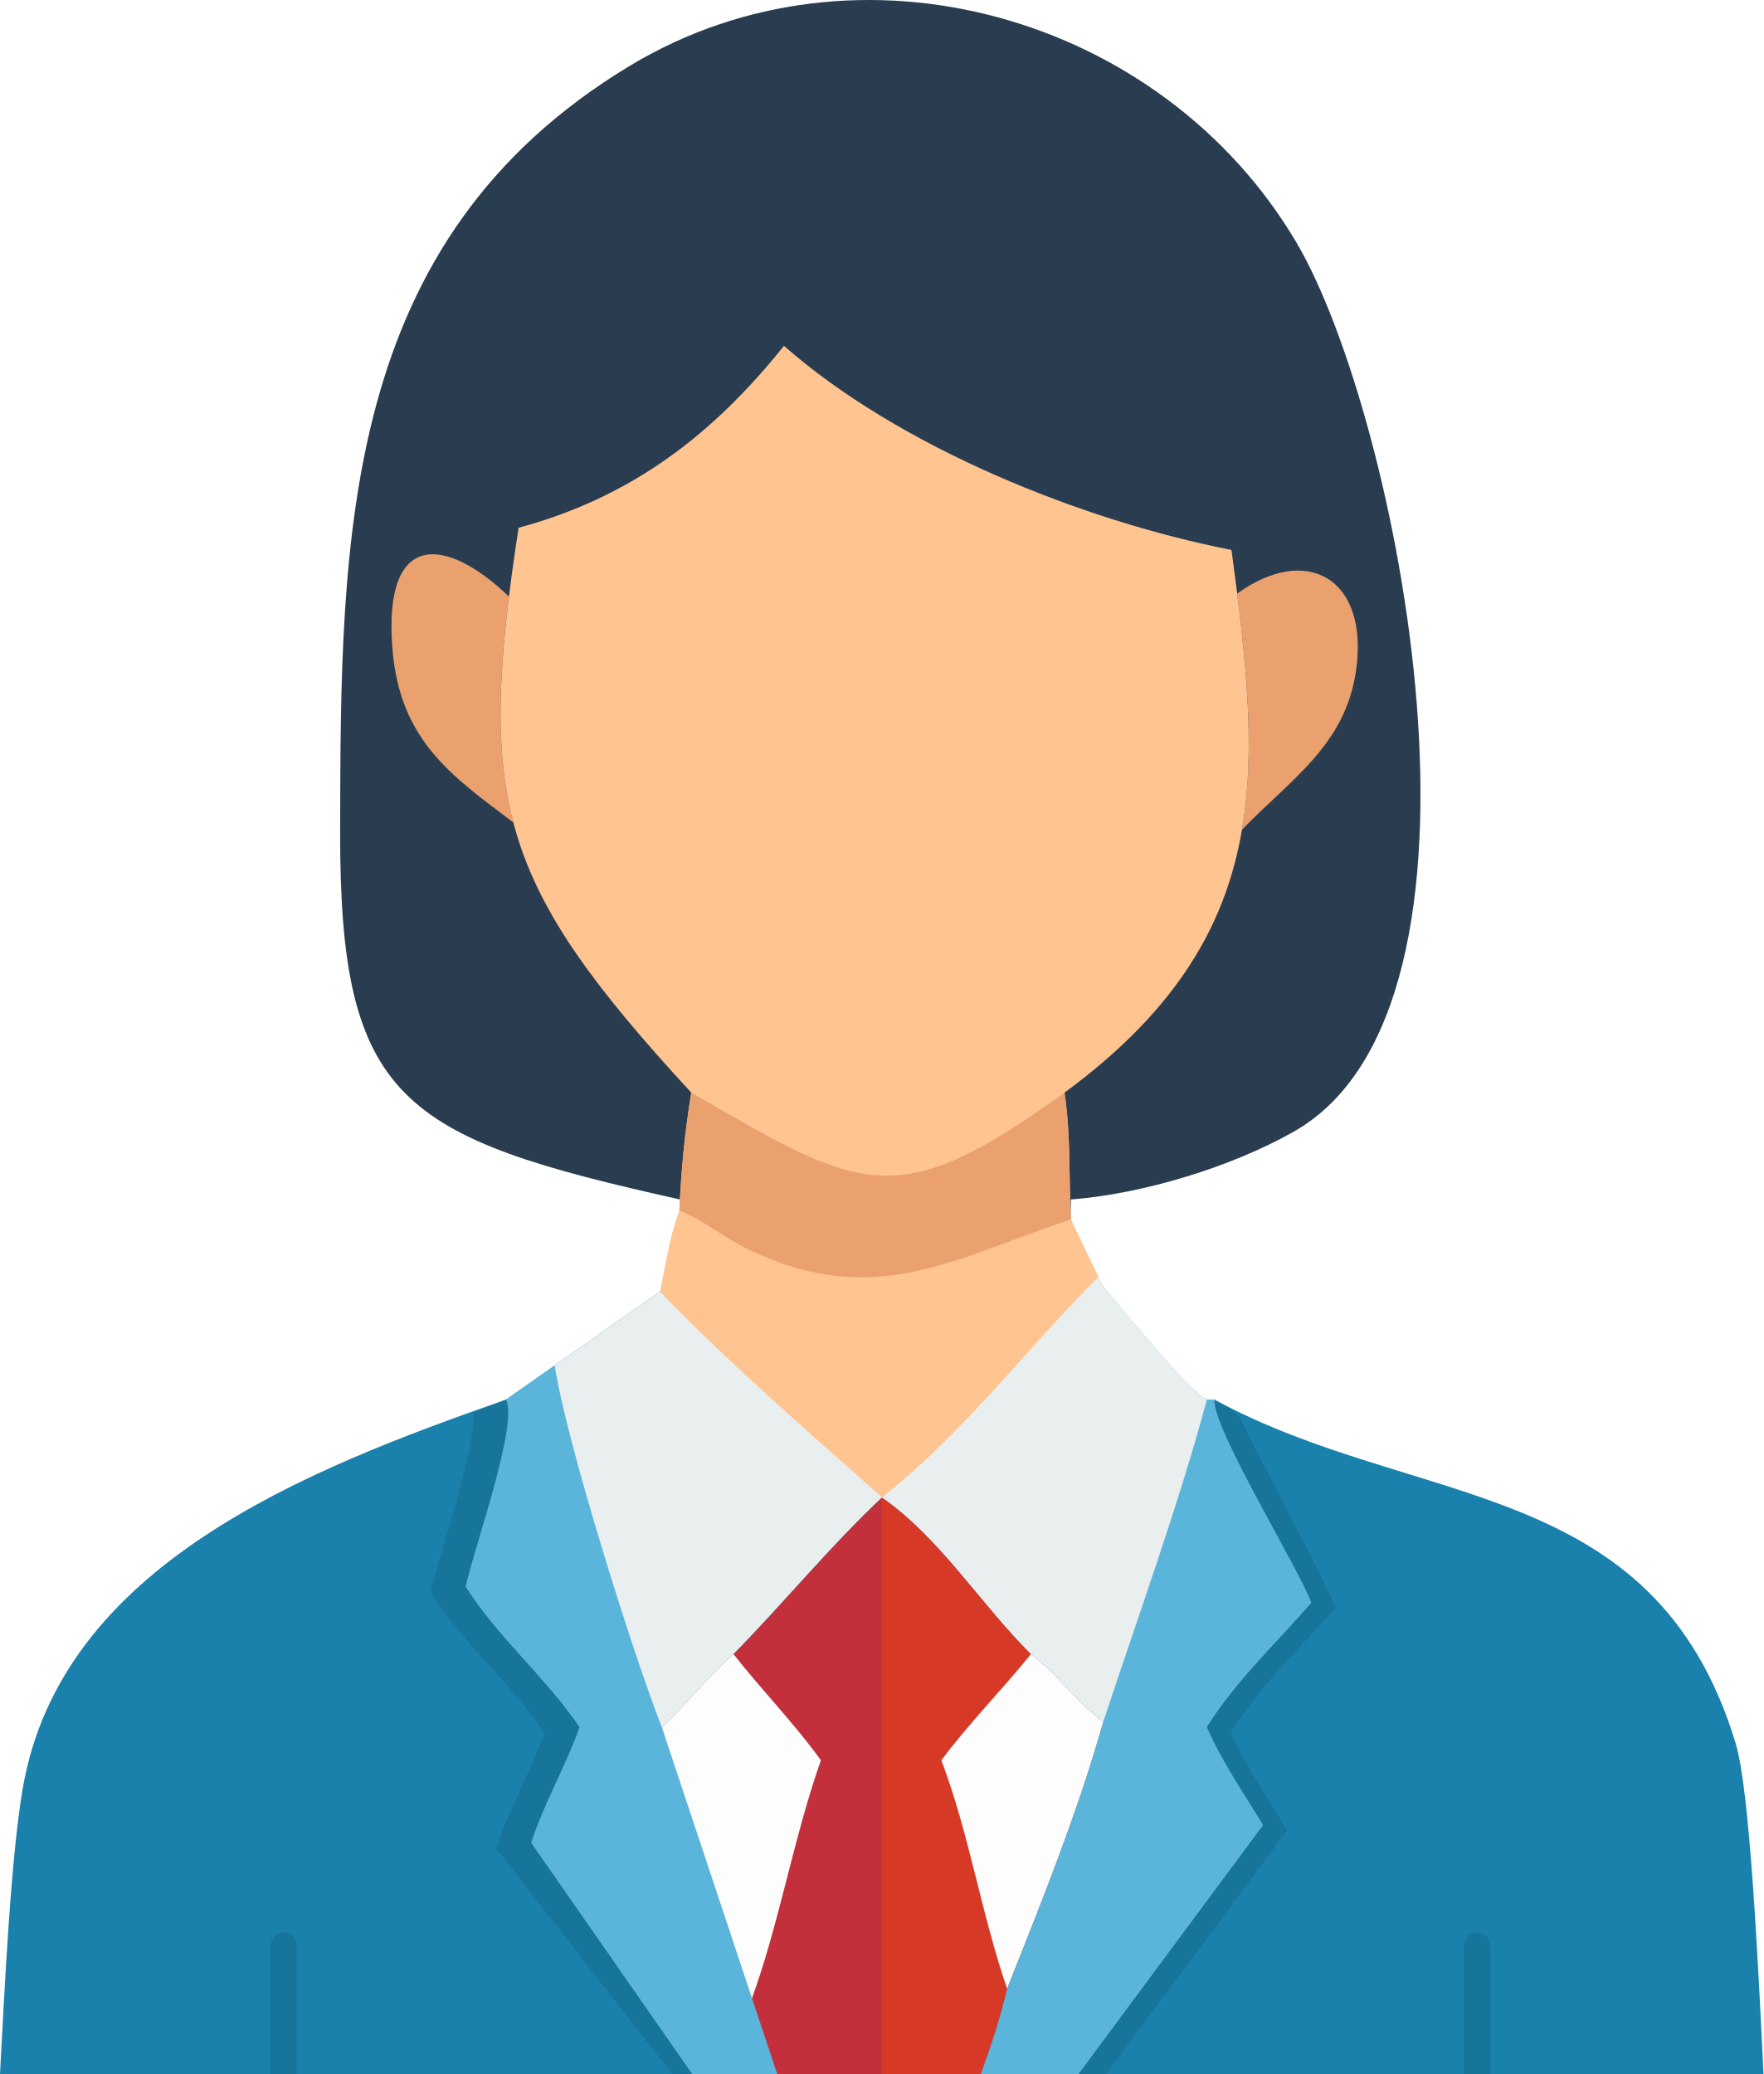
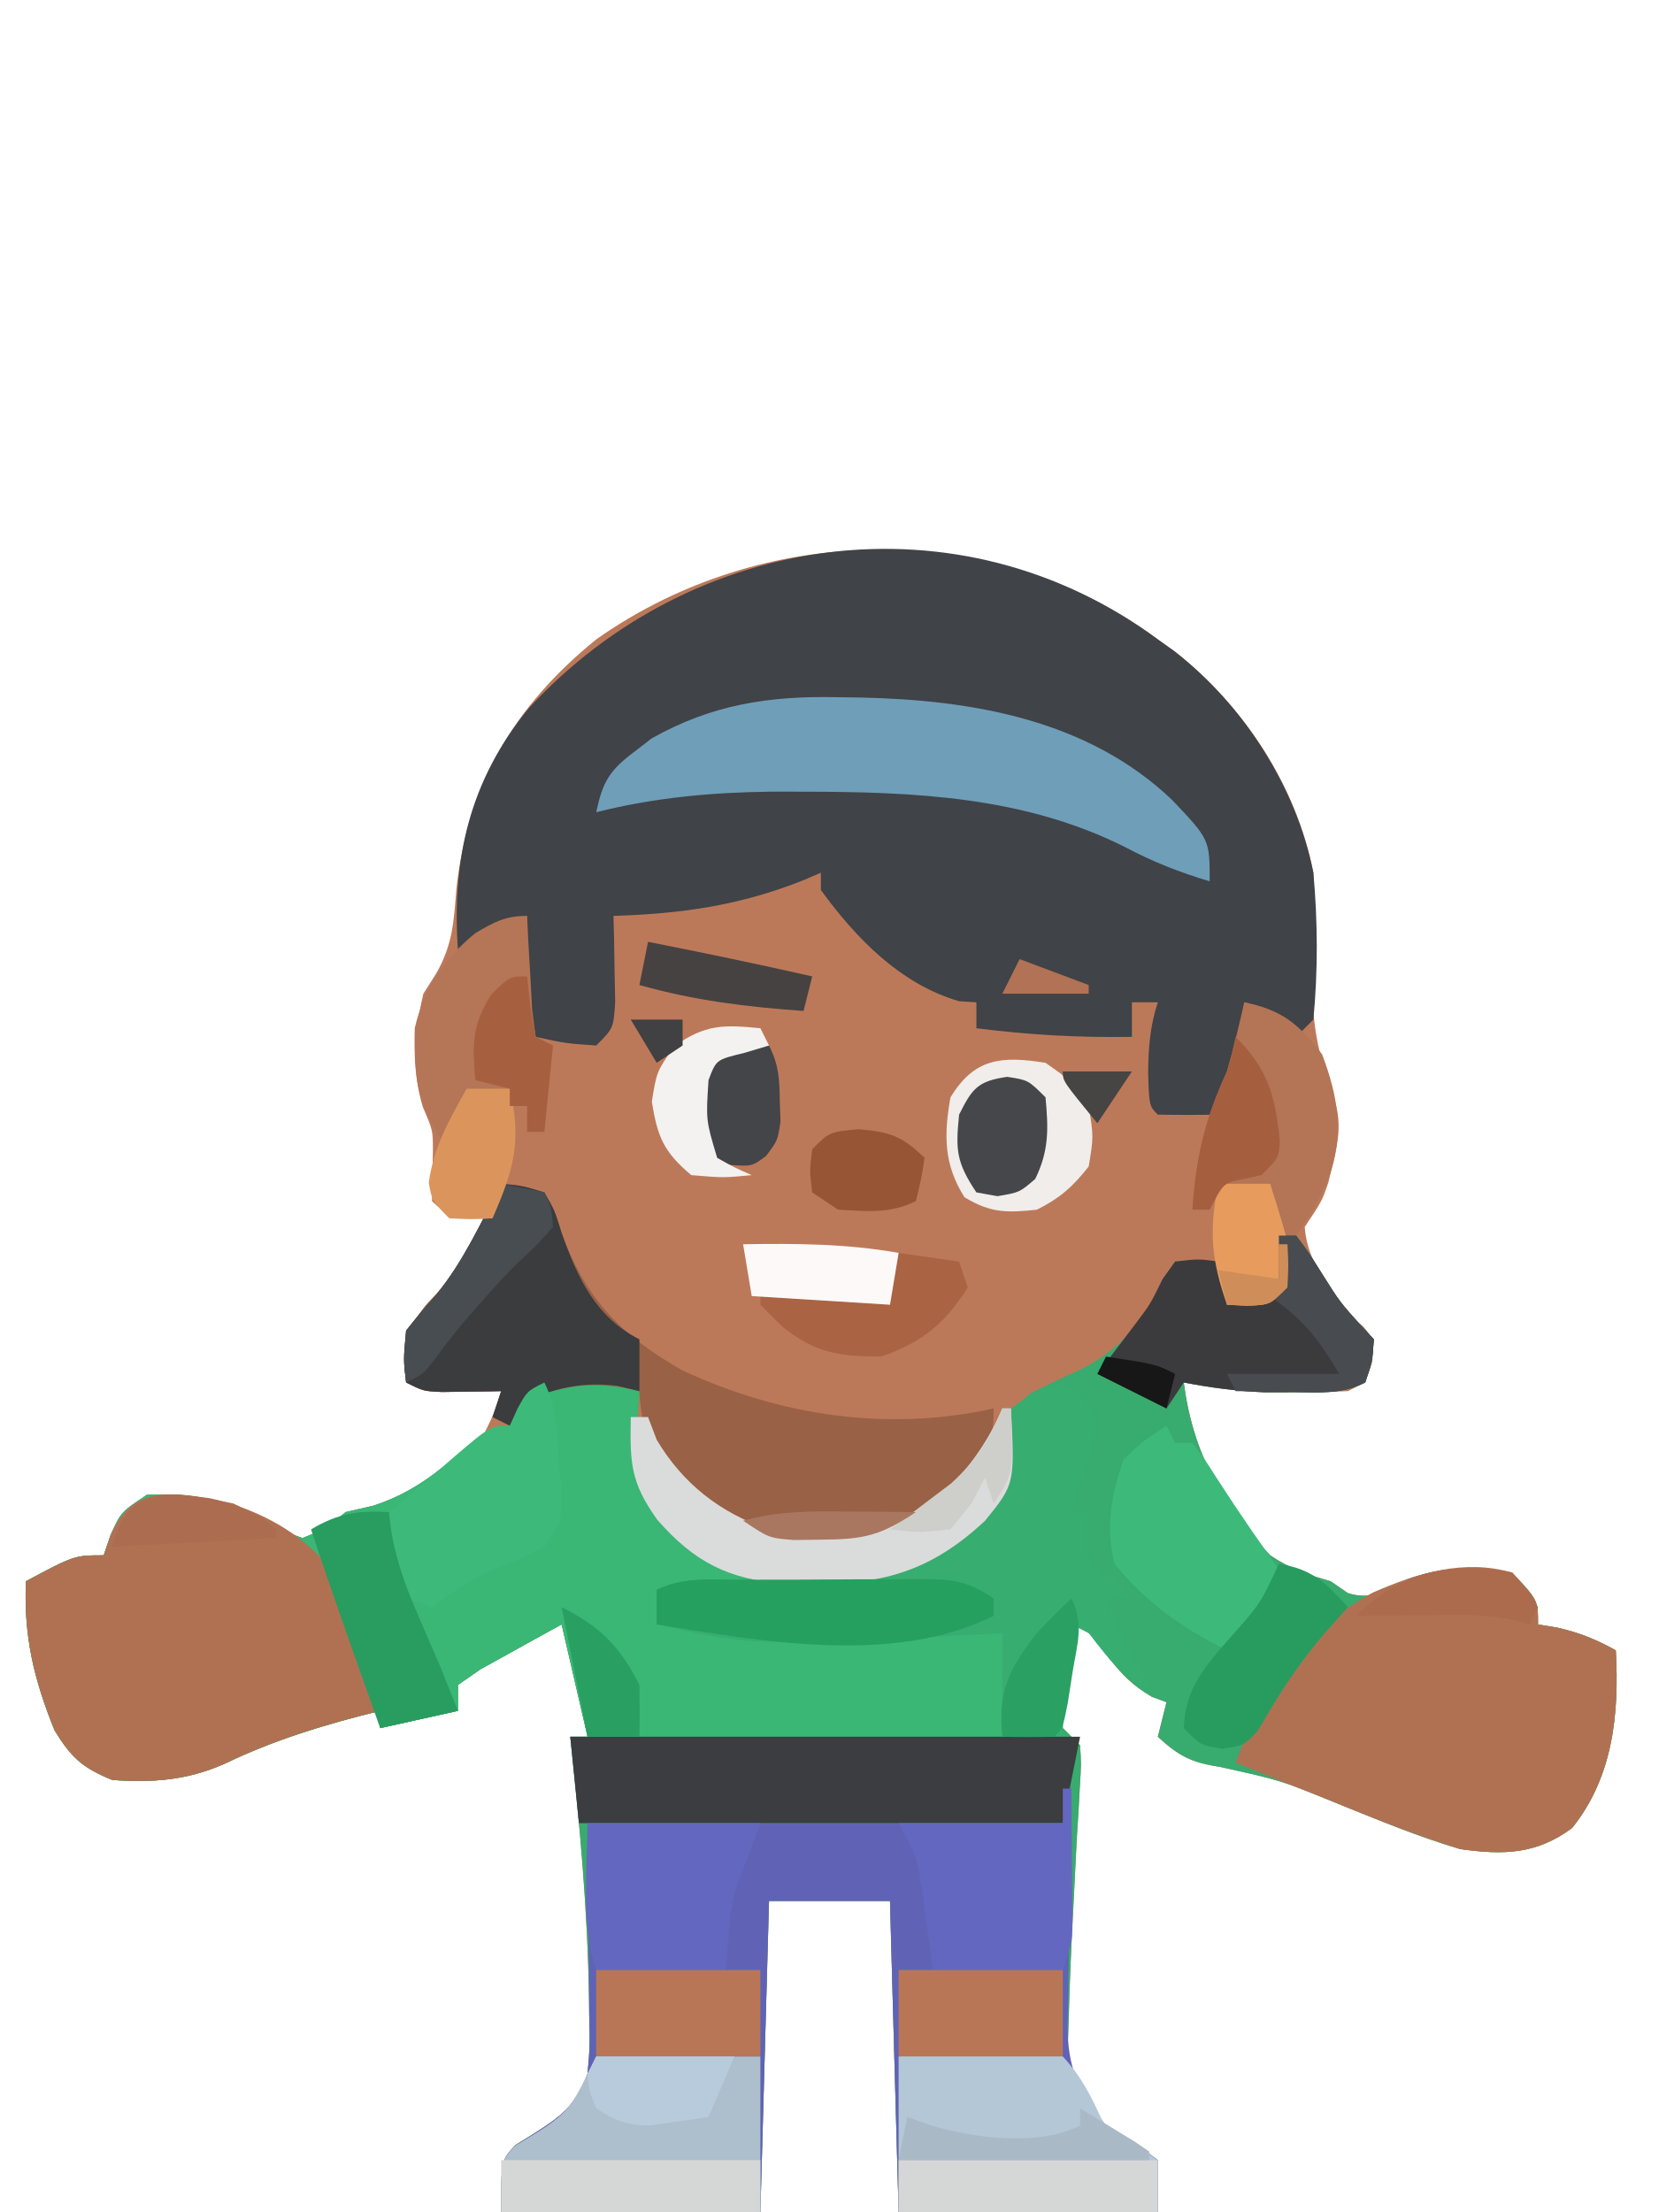
- <svg xmlns="http://www.w3.org/2000/svg" shape-rendering="geometricPrecision" text-rendering="geometricPrecision" image-rendering="optimizeQuality" fill-rule="evenodd" clip-rule="evenodd" viewBox="0 0 435 511.667">
-   <g fill-rule="nonzero">
-     <path fill="#2A3D50" d="M167.742 295.919c-68.858-15.316-83.98-24.232-83.842-90.918.151-72.58.042-145.662 71.402-188.733C211.663-17.753 286.762 3.88 319.789 59.83c25.038 42.422 54.368 188.224-.69 219.375-15.383 8.709-37.173 15.345-54.925 16.714-.109 3.67-.204 7.301 0 10.969 2.816 7.431 5.974 15.008 10.374 21.647-19.724 19.688-36.151 41.476-58.21 58.907-19.558-17.392-37.503-35.636-55.695-54.438 3.05-9.313 3.486-19.044 6.925-28.349.147-2.899.201-5.833.174-8.736z" />
-     <path fill="#1981AC" d="M270.477 315.48c3.958 4.901 22.994 28.454 27.235 29.802h1.848c49.891 27.16 108.513 18.6 128.58 84.833 3.395 11.211 5.443 51.996 6.86 81.552H0c1.123-21.081 2.696-53.687 5.633-70.596 9.549-54.996 69.793-78.48 119.202-95.789l37.975-26.638c17.064 17.636 36.392 34.435 54.736 50.748 20.691-16.349 34.429-35.444 52.931-53.912z" />
-     <path fill="#17749B" d="M367.571 511.667h-6.477v-31.641c0-.892.365-1.702.951-2.288a3.226 3.226 0 014.575 0 3.23 3.23 0 01.951 2.288v31.641zm-294.344 0h-6.478v-31.641c0-.888.365-1.698.952-2.286a3.217 3.217 0 012.287-.953 3.23 3.23 0 012.288.951c.586.587.951 1.397.951 2.288v31.641z" />
-     <path fill="#C3303B" d="M217.546 369.392c14.424 10.075 24.369 26.358 36.769 38.668 6.482 4.93 11.34 11.819 17.832 16.719-6.24 22.174-15.203 44.442-23.723 65.839-1.504 6.576-3.824 13.707-6.463 21.049H191.21c-2.435-6.449-4.573-12.533-6.032-17.829-6.132-22.81-15.797-44.765-21.927-67.727 6.117-5.803 11.339-12.431 17.652-18.051 12.467-12.681 23.653-26.435 36.643-38.668z" />
-     <path fill="#D73927" d="M217.546 369.392c14.424 10.075 24.369 26.358 36.769 38.668 6.482 4.93 11.34 11.818 17.832 16.719-6.24 22.174-15.203 44.442-23.723 65.839-1.504 6.576-3.824 13.706-6.463 21.049h-24.472v-142.22l.057-.055z" />
-     <path fill="#FDFDFD" d="M180.903 408.06c6.986 8.872 14.99 17.084 21.589 26.203-6.87 19.484-10.193 40.195-17.313 59.575-6.134-22.811-15.797-44.765-21.928-67.727 6.118-5.802 11.339-12.431 17.652-18.051zM254.315 408.06c6.483 4.93 11.339 11.819 17.832 16.719-6.24 22.174-15.203 44.442-23.723 65.839-6.368-18.434-9.323-38.168-16.219-56.355 6.782-9.093 14.961-17.339 22.11-26.203z" />
-     <path fill="#17749B" d="M124.905 345.264c2.747 7.571-8.462 38.466-10.028 46.193 7.982 12.578 19.701 22.298 28.098 34.654-3.496 9.726-8.749 18.702-11.949 28.522l39.706 57.034h-4.891l-43.443-55.672c3.199-9.819 8.453-18.796 11.949-28.522-8.398-12.355-20.118-22.076-28.098-34.652 1.64-8.104 11.371-35.342 10.435-44.316l8.221-3.241z" />
-     <path fill="#5BB5DB" d="M162.809 318.638c17.063 17.635 36.393 34.441 54.737 50.754 20.691-16.349 34.431-35.446 52.933-53.914 3.958 4.369 22.991 28.417 27.233 29.804h1.848c-.376 7.144 20.061 40.272 23.959 50.103-8.642 9.999-18.827 19.47-25.807 30.726l13.874 24.165-45.52 61.391h-24.105c2.639-7.343 4.959-14.473 6.463-21.049 8.52-21.397 17.483-43.665 23.723-65.838-6.492-4.901-11.35-11.79-17.832-16.72-12.4-12.31-22.345-28.593-36.769-38.668-12.99 12.233-24.176 25.987-36.643 38.668-6.312 5.62-11.535 12.248-17.652 18.051l28.464 85.556h-20.968l-39.721-57.034c3.2-9.82 8.453-18.795 11.949-28.522-8.398-12.356-20.117-22.076-28.098-34.653 1.78-8.788 13.075-40.083 9.959-46.176l37.973-26.644z" />
-     <path fill="#17749B" d="M306.347 350.749c5.206 10.964 19.687 37.396 23.057 45.896-8.641 10.001-18.826 19.471-25.806 30.728 3.655 8.452 9.117 16.289 13.874 24.166l-44.585 60.128h-6.798l45.497-61.391c-4.758-7.875-10.219-15.713-13.874-24.165 6.98-11.256 17.165-20.726 25.807-30.726-3.629-9.152-21.583-38.482-23.748-48.259l-.222-1.454c-.173.011 5.005 1.302 6.798 5.077z" />
-     <path fill="#EAA16E" d="M126.629 202.907c-15.113-11.45-28.111-20.133-29.856-43.177-2.185-28.942 13.217-27.463 28.769-12.561-2.85 23.101-3.003 40.158 1.087 55.738zM305.176 146.447c17.078-12.386 32.547-3.841 29.32 18.971-2.618 18.523-16.435 27.071-28.146 39.291 3.043-17.769 1.501-36.922-1.174-58.262z" />
-     <path fill="#FFC490" d="M127.919 130.202c27.638-7.455 47.699-22.703 65.459-44.877 28.432 24.997 73.434 43.091 110.394 50.354 7.338 54.821 11.206 95.345-41.182 133.872 1.617 11.261.982 20.448 1.584 31.299l10.374 21.646-56.933 47.121-56.972-42.651c3.05-9.313 3.486-19.044 6.925-28.349.542-10.661 1.215-18.289 2.941-29.066-47.682-51.713-52.963-71.78-42.59-139.349z" />
-     <path fill="#EAA16E" d="M170.509 269.551c42.425 24.557 50.515 29.966 92.081 0 1.617 11.259.984 20.448 1.584 31.299-28.416 9.322-48.382 22.566-79.682 7.325-5.852-2.853-10.86-7.064-16.924-9.558.542-10.661 1.216-18.29 2.941-29.066z" />
-     <path fill="#E9EFEF" d="M217.546 369.392c-12.99 12.233-24.176 25.987-36.642 38.669-6.314 5.619-11.536 12.247-17.653 18.05-6.809-17.191-23.602-70.457-26.422-89.245l1.054-.74a229.884 229.884 0 003.401-2.387l20.856-14.632.668-.423c17.291 17.873 36.15 34.196 54.738 50.708zm0 0c20.69-16.349 34.908-35.911 53.41-54.38.361.4.373 1.428.963 2.123.578.695 1.252 1.499 2.003 2.385 6.825 8.175 19.998 24.24 23.661 25.711l.111.083c-7.236 26.816-16.876 53.082-25.547 79.466-6.492-4.901-11.35-11.79-17.832-16.719-12.4-12.311-22.345-28.594-36.769-38.669z" />
-   </g>
+ <svg xmlns="http://www.w3.org/2000/svg" version="1.1" width="192" height="256">
+   <path d="M0 0 C0.632 0.451 1.263 0.902 1.914 1.367 C9.904 7.597 16.101 17.026 18 27 C18.201 31.007 18.145 35.006 17.941 39.011 C17.732 44.246 18.549 48.087 20.37 52.987 C21.215 55.687 21.004 57.653 20.312 60.375 C20.123 61.187 19.934 61.999 19.738 62.836 C19 65 19 65 17 68 C17.273 71.963 19.734 74.868 22 78 C22.598 78.516 23.196 79.031 23.812 79.562 C25 81 25 81 24.812 83.625 C24 86 24 86 22 87 C19.919 87.098 17.834 87.13 15.75 87.125 C14.631 87.128 13.512 87.13 12.359 87.133 C9.154 87.006 6.148 86.601 3 86 C4.077 94.211 7.357 99.929 13 106 C15.395 107.595 17.185 108.188 20 109 C20.99 109.681 20.99 109.681 22 110.375 C24.843 111.263 26.364 109.992 28.93 108.754 C32.761 107.359 37.025 107.117 41 108 C44 111.176 44 111.176 44 114 C45.114 114.186 45.114 114.186 46.25 114.375 C48.801 114.955 50.727 115.737 53 117 C53.408 124.339 52.684 131.666 47.938 137.562 C43.814 140.622 39.971 140.707 35 140 C30.218 138.598 25.613 136.681 21 134.808 C14.3 132.061 14.3 132.061 7.25 130.5 C3.896 129.984 2.46 129.263 0 127 C0.33 125.68 0.66 124.36 1 123 C0.443 122.794 -0.114 122.588 -0.688 122.375 C-2.947 121.032 -4 119.948 -5.625 117.938 C-7.671 114.992 -7.671 114.992 -10 114 C-10.221 115.957 -10.427 117.916 -10.625 119.875 C-10.799 121.511 -10.799 121.511 -10.977 123.18 C-10.984 124.11 -10.992 125.041 -11 126 C-10.34 126.66 -9.68 127.32 -9 128 C-8.865 130.1 -8.865 130.1 -9.023 132.699 C-9.075 133.654 -9.127 134.61 -9.181 135.594 C-9.245 136.615 -9.309 137.636 -9.375 138.688 C-9.482 140.784 -9.588 142.88 -9.691 144.977 C-9.771 146.518 -9.771 146.518 -9.852 148.091 C-10.047 151.916 -10.217 155.733 -10.312 159.562 C-10.369 161.235 -10.369 161.235 -10.426 162.941 C-9.883 166.842 -8.446 168.95 -6 172 C-4.928 172.66 -3.855 173.32 -2.75 174 C-1.843 174.66 -0.935 175.32 0 176 C0 177.98 0 179.96 0 182 C-9.9 182 -19.8 182 -30 182 C-30.33 170.12 -30.66 158.24 -31 146 C-35.62 146 -40.24 146 -45 146 C-45.33 157.88 -45.66 169.76 -46 182 C-55.9 182 -65.8 182 -76 182 C-76 176 -76 176 -74.32 174.242 C-73.596 173.791 -72.871 173.34 -72.125 172.875 C-68.986 170.884 -67.201 169.583 -66 166 C-65.719 162.737 -65.719 162.737 -65.812 159.125 C-65.823 158.139 -65.823 158.139 -65.834 157.132 C-65.997 147.054 -66.915 137.016 -68 127 C-67.34 127 -66.68 127 -66 127 C-67.485 120.565 -67.485 120.565 -69 114 C-71.008 115.09 -73.006 116.198 -75 117.312 C-76.114 117.927 -77.228 118.542 -78.375 119.176 C-79.241 119.778 -80.108 120.38 -81 121 C-81 121.99 -81 122.98 -81 124 C-85.455 124.99 -85.455 124.99 -90 126 C-90 125.34 -90 124.68 -90 124 C-96.288 125.551 -102.184 127.315 -108.027 130.133 C-112.353 132.035 -116.281 132.331 -121 132 C-124.463 130.583 -125.725 129.448 -127.688 126.25 C-130.076 120.335 -131.262 115.409 -131 109 C-125.375 106 -125.375 106 -122 106 C-121.598 104.824 -121.598 104.824 -121.188 103.625 C-120 101 -120 101 -117 99 C-111.759 98.721 -107.229 99.642 -102.688 102.25 C-100.812 103.353 -100.812 103.353 -99 104 C-96.338 102.953 -96.338 102.953 -94 101 C-92.927 100.752 -91.855 100.505 -90.75 100.25 C-85.698 98.566 -81.735 95.796 -78 92 C-76.727 89.385 -76.727 89.385 -76 87 C-76.626 87.012 -77.253 87.023 -77.898 87.035 C-78.716 87.044 -79.533 87.053 -80.375 87.062 C-81.187 87.074 -81.999 87.086 -82.836 87.098 C-85 87 -85 87 -87 86 C-87.488 81.899 -87.309 80.404 -84.75 77.062 C-84.298 76.577 -83.845 76.091 -83.379 75.59 C-81.118 72.983 -79.636 70.029 -78 67 C-78.804 66.856 -79.609 66.711 -80.438 66.562 C-83 66 -83 66 -84 65 C-83.967 63.035 -83.933 61.07 -83.898 59.105 C-83.903 56.819 -83.903 56.819 -85.062 54.125 C-86.399 49.671 -86.065 45.509 -85 41 C-84.505 40.219 -84.01 39.438 -83.5 38.633 C-81.618 35.329 -81.485 32.716 -81.188 28.938 C-79.863 16.746 -74.482 7.695 -65 0 C-45.847 -13.541 -19.123 -14.147 0 0 Z " fill="#BC7959" transform="translate(134,74)" />
+   <path d="M0 0 C0.66 0 1.32 0 2 0 C3.402 1.863 3.402 1.863 4.938 4.312 C7.056 7.684 7.056 7.684 9.703 10.629 C10.131 11.081 10.559 11.534 11 12 C10.812 14.625 10.812 14.625 10 17 C7.205 18.397 4.867 18.132 1.75 18.125 C0.631 18.128 -0.488 18.13 -1.641 18.133 C-4.846 18.006 -7.852 17.601 -11 17 C-9.923 25.211 -6.643 30.929 -1 37 C1.395 38.595 3.185 39.188 6 40 C6.99 40.681 6.99 40.681 8 41.375 C10.843 42.263 12.364 40.992 14.93 39.754 C18.761 38.359 23.025 38.117 27 39 C30 42.176 30 42.176 30 45 C31.114 45.186 31.114 45.186 32.25 45.375 C34.801 45.955 36.727 46.737 39 48 C39.408 55.339 38.684 62.666 33.938 68.562 C29.814 71.622 25.971 71.707 21 71 C16.218 69.598 11.613 67.681 7 65.808 C0.3 63.061 0.3 63.061 -6.75 61.5 C-10.104 60.984 -11.54 60.263 -14 58 C-13.67 56.68 -13.34 55.36 -13 54 C-13.557 53.794 -14.114 53.587 -14.688 53.375 C-16.947 52.032 -18 50.948 -19.625 48.938 C-21.671 45.992 -21.671 45.992 -24 45 C-24.221 46.957 -24.427 48.916 -24.625 50.875 C-24.799 52.511 -24.799 52.511 -24.977 54.18 C-24.984 55.11 -24.992 56.041 -25 57 C-24.34 57.66 -23.68 58.32 -23 59 C-22.865 61.1 -22.865 61.1 -23.023 63.699 C-23.075 64.654 -23.127 65.61 -23.181 66.594 C-23.245 67.615 -23.309 68.636 -23.375 69.688 C-23.482 71.784 -23.588 73.88 -23.691 75.977 C-23.744 77.004 -23.797 78.032 -23.852 79.091 C-24.047 82.916 -24.217 86.733 -24.312 90.562 C-24.35 91.678 -24.387 92.793 -24.426 93.941 C-23.883 97.842 -22.446 99.95 -20 103 C-18.927 103.66 -17.855 104.32 -16.75 105 C-15.842 105.66 -14.935 106.32 -14 107 C-14 108.98 -14 110.96 -14 113 C-23.9 113 -33.8 113 -44 113 C-44.33 101.12 -44.66 89.24 -45 77 C-49.62 77 -54.24 77 -59 77 C-59.33 88.88 -59.66 100.76 -60 113 C-69.9 113 -79.8 113 -90 113 C-90 107 -90 107 -88.32 105.242 C-87.596 104.791 -86.871 104.34 -86.125 103.875 C-82.986 101.884 -81.201 100.583 -80 97 C-79.719 93.737 -79.719 93.737 -79.812 90.125 C-79.823 89.139 -79.823 89.139 -79.834 88.132 C-79.997 78.054 -80.915 68.016 -82 58 C-81.34 58 -80.68 58 -80 58 C-80.99 53.71 -81.98 49.42 -83 45 C-85.008 46.09 -87.006 47.198 -89 48.312 C-90.114 48.927 -91.228 49.542 -92.375 50.176 C-93.241 50.778 -94.108 51.38 -95 52 C-95 52.99 -95 53.98 -95 55 C-97.97 55.66 -100.94 56.32 -104 57 C-104 56.34 -104 55.68 -104 55 C-110.288 56.551 -116.184 58.315 -122.027 61.133 C-126.353 63.035 -130.281 63.331 -135 63 C-138.463 61.583 -139.725 60.448 -141.688 57.25 C-144.076 51.335 -145.262 46.409 -145 40 C-139.375 37 -139.375 37 -136 37 C-135.732 36.216 -135.464 35.432 -135.188 34.625 C-134 32 -134 32 -131 30 C-125.759 29.721 -121.229 30.642 -116.688 33.25 C-114.812 34.353 -114.812 34.353 -113 35 C-110.338 33.953 -110.338 33.953 -108 32 C-106.927 31.753 -105.855 31.505 -104.75 31.25 C-100.321 29.774 -97.555 27.535 -94.016 24.559 C-92 23 -92 23 -89 22 C-88.698 21.348 -88.397 20.695 -88.086 20.023 C-87 18 -87 18 -84.977 17.102 C-84.201 16.944 -83.425 16.787 -82.625 16.625 C-81.854 16.452 -81.083 16.28 -80.289 16.102 C-77.611 15.983 -76.264 16.625 -74 18 C-74.046 18.652 -74.093 19.305 -74.141 19.977 C-74.322 24.361 -74.307 27.338 -72.438 31.375 C-69.487 34.553 -66.871 36.065 -63 38 C-62.34 38.33 -61.68 38.66 -61 39 C-48.355 39.888 -48.355 39.888 -37 35 C-36.216 34.484 -35.432 33.969 -34.625 33.438 C-32.734 30.602 -32.751 28.981 -32.438 25.625 C-31.903 21.929 -31.651 20.499 -28.645 18.195 C-26.704 17.226 -24.745 16.294 -22.77 15.398 C-17.432 12.703 -14.506 8.289 -12 3 C-10.35 3 -8.7 3 -7 3 C-6.67 4.65 -6.34 6.3 -6 8 C-4.02 7.34 -2.04 6.68 0 6 C0 4.02 0 2.04 0 0 Z " fill="#38AB6F" transform="translate(148,143)" />
+   <path d="M0 0 C0.632 0.451 1.263 0.902 1.914 1.367 C9.954 7.636 15.975 17.007 18 27 C18.511 32.66 18.539 38.345 18 44 C17.01 44.99 17.01 44.99 16 46 C15.567 45.526 15.134 45.051 14.688 44.562 C12.977 42.763 12.977 42.763 10 42 C9.814 43.825 9.814 43.825 9.625 45.688 C9.211 49.065 8.454 51.898 7 55 C4.667 55.042 2.333 55.041 0 55 C-1 54 -1 54 -1.125 50.188 C-1.094 47.311 -0.917 44.752 0 42 C-0.99 42 -1.98 42 -3 42 C-3 43.32 -3 44.64 -3 46 C-9.115 46.097 -14.933 45.77 -21 45 C-21 44.01 -21 43.02 -21 42 C-21.66 41.959 -22.32 41.917 -23 41.875 C-29.798 39.892 -34.922 34.607 -39 29 C-39 28.34 -39 27.68 -39 27 C-39.643 27.277 -40.286 27.554 -40.949 27.84 C-48.325 30.796 -55.082 31.748 -63 32 C-62.977 32.915 -62.954 33.83 -62.93 34.773 C-62.903 36.556 -62.903 36.556 -62.875 38.375 C-62.852 39.558 -62.829 40.742 -62.805 41.961 C-63 45 -63 45 -65 47 C-68.562 46.75 -68.562 46.75 -72 46 C-73.382 43.235 -73.095 40.954 -73.062 37.875 C-73.053 36.779 -73.044 35.684 -73.035 34.555 C-73.024 33.712 -73.012 32.869 -73 32 C-76.96 33.98 -76.96 33.98 -81 36 C-81.738 25.398 -79.649 16.312 -72.816 7.973 C-53.961 -12.505 -23.055 -17.055 0 0 Z " fill="#404347" transform="translate(134,74)" />
+   <path d="M0 0 C-0.046 0.652 -0.093 1.305 -0.141 1.977 C-0.322 6.361 -0.307 9.338 1.562 13.375 C4.501 16.54 7.176 18.017 11 20 C11.99 20.99 11.99 20.99 13 22 C12.374 22.061 11.747 22.121 11.102 22.184 C10.284 22.267 9.467 22.351 8.625 22.438 C7.407 22.559 7.407 22.559 6.164 22.684 C3.957 22.891 3.957 22.891 2 24 C2 24.66 2 25.32 2 26 C15.998 28.259 28.934 27.914 43 27 C42.67 31.29 42.34 35.58 42 40 C26.16 40 10.32 40 -6 40 C-6.99 35.71 -7.98 31.42 -9 27 C-11.008 28.09 -13.006 29.198 -15 30.312 C-16.114 30.927 -17.227 31.542 -18.375 32.176 C-19.241 32.778 -20.108 33.38 -21 34 C-21 34.99 -21 35.98 -21 37 C-23.97 37.66 -26.94 38.32 -30 39 C-30 38.34 -30 37.68 -30 37 C-36.288 38.551 -42.184 40.315 -48.027 43.133 C-52.353 45.035 -56.281 45.331 -61 45 C-64.463 43.583 -65.725 42.448 -67.688 39.25 C-70.076 33.335 -71.262 28.409 -71 22 C-65.375 19 -65.375 19 -62 19 C-61.732 18.216 -61.464 17.433 -61.188 16.625 C-60 14 -60 14 -57 12 C-51.759 11.721 -47.229 12.642 -42.688 15.25 C-40.812 16.353 -40.812 16.353 -39 17 C-36.338 15.953 -36.338 15.953 -34 14 C-32.928 13.752 -31.855 13.505 -30.75 13.25 C-26.321 11.774 -23.555 9.535 -20.016 6.559 C-18 5 -18 5 -15 4 C-14.752 3.361 -14.505 2.721 -14.25 2.062 C-13 0 -13 0 -9.75 -1.375 C-5.709 -2.048 -3.702 -1.625 0 0 Z " fill="#3AB675" transform="translate(74,161)" />
+   <path d="M0 0 C0.33 0 0.66 0 1 0 C0.979 0.968 0.958 1.936 0.937 2.934 C0.864 6.546 0.818 10.157 0.78 13.77 C0.76 15.329 0.733 16.889 0.698 18.448 C0.649 20.697 0.627 22.946 0.609 25.195 C0.589 25.886 0.568 26.577 0.547 27.289 C0.545 32.327 1.814 35.143 5 39 C6.072 39.66 7.145 40.32 8.25 41 C9.158 41.66 10.065 42.32 11 43 C11 44.98 11 46.96 11 49 C1.1 49 -8.8 49 -19 49 C-19.33 37.12 -19.66 25.24 -20 13 C-24.62 13 -29.24 13 -34 13 C-34.33 24.88 -34.66 36.76 -35 49 C-44.9 49 -54.8 49 -65 49 C-65 43 -65 43 -63.32 41.242 C-62.596 40.791 -61.871 40.34 -61.125 39.875 C-57.928 37.847 -56.362 36.56 -55 33 C-54.725 29.803 -54.725 29.803 -54.805 26.266 C-54.81 25.098 -54.815 23.93 -54.82 22.728 C-54.838 21.25 -54.856 19.772 -54.875 18.25 C-54.916 13.547 -54.958 8.845 -55 4 C-36.85 4 -18.7 4 0 4 C0 2.68 0 1.36 0 0 Z " fill="#6063B5" transform="translate(123,207)" />
+   <path d="M0 0 C2.125 1.5 2.125 1.5 4 4 C3.79 6.821 2.943 9.345 2 12 C1.67 12.99 1.34 13.98 1 15 C1.66 15 2.32 15 3 15 C2.907 16.145 2.907 16.145 2.812 17.312 C2.742 20.014 2.742 20.014 4.375 21.688 C4.911 22.121 5.447 22.554 6 23 C6.99 23.99 6.99 23.99 8 25 C7.01 25 6.02 25 5 25 C6.653 29.093 8.135 32.59 11 36 C7.184 34.501 5.463 32.201 3 29 C2.34 28.67 1.68 28.34 1 28 C0.779 29.957 0.573 31.916 0.375 33.875 C0.259 34.966 0.143 36.056 0.023 37.18 C0.016 38.11 0.008 39.041 0 40 C0.66 40.66 1.32 41.32 2 42 C1.34 44.97 0.68 47.94 0 51 C-18.48 51 -36.96 51 -56 51 C-56.33 47.7 -56.66 44.4 -57 41 C-40.5 41 -24 41 -7 41 C-7 37.04 -7 33.08 -7 29 C-9.572 29.143 -9.572 29.143 -12.195 29.289 C-35.752 30.475 -35.752 30.475 -47 28 C-47 26.68 -47 25.36 -47 24 C-44.42 22.71 -42.504 22.857 -39.617 22.824 C-37.989 22.788 -37.989 22.788 -36.328 22.752 C-34.05 22.709 -31.771 22.678 -29.492 22.658 C-21.304 22.451 -16.478 20.946 -9.625 16.438 C-7.751 13.626 -7.58 11.761 -7.125 8.438 C-6.703 5.508 -6.703 5.508 -6 3 C-2.875 0.812 -2.875 0.812 0 0 Z " fill="#38AD70" transform="translate(123,160)" />
+   <path d="M0 0 C3 3.231 3 3.231 3 6 C3.743 6.124 4.485 6.247 5.25 6.375 C7.801 6.955 9.727 7.737 12 9 C12.408 16.339 11.684 23.666 6.938 29.562 C2.813 32.623 -1.028 32.703 -6 32 C-11.451 30.28 -16.714 28.167 -22 26 C-24 25.208 -26 24.416 -28 23.625 C-29.334 23.085 -30.668 22.544 -32 22 C-28.926 13.584 -24.097 6.627 -16.125 2.312 C-10.992 0.068 -5.553 -1.623 0 0 Z " fill="#B07153" transform="translate(175,182)" />
+   <path d="M0 0 C5.115 1.152 9.785 3.489 13.328 7.398 C14.994 10.069 15.888 12.671 16.832 15.672 C17.165 16.715 17.497 17.758 17.84 18.832 C18.126 19.749 18.412 20.665 18.707 21.609 C19.202 23.094 19.202 23.094 19.707 24.609 C19.017 24.78 18.328 24.95 17.617 25.125 C12.038 26.564 6.873 28.238 1.68 30.742 C-2.646 32.644 -6.574 32.941 -11.293 32.609 C-14.756 31.193 -16.018 30.057 -17.98 26.859 C-20.369 20.945 -21.555 16.018 -21.293 9.609 C-15.668 6.609 -15.668 6.609 -12.293 6.609 C-12.025 5.826 -11.757 5.042 -11.48 4.234 C-8.968 -1.32 -5.242 -0.645 0 0 Z " fill="#B07153" transform="translate(24.29297,173.3906)" />
+   <path d="M0 0 C2.375 0.207 2.375 0.207 5 1 C6.188 3.074 6.188 3.074 7 5.688 C9.77 13.354 13.967 17.633 21 21.609 C32.35 26.871 44.733 28.726 57 26 C57 29.313 56.548 31.382 54.328 33.887 C47.789 39.749 42.791 41.492 34.004 41.309 C27.817 40.673 23.767 38.108 19.562 33.625 C17.104 30.541 16.195 28.002 16 24 C11.071 22.798 7.737 23.178 3 25 C2.34 25.99 1.68 26.98 1 28 C0.34 27.67 -0.32 27.34 -1 27 C-0.67 26.01 -0.34 25.02 0 24 C-0.626 24.012 -1.253 24.023 -1.898 24.035 C-2.716 24.044 -3.533 24.053 -4.375 24.062 C-5.187 24.074 -5.999 24.086 -6.836 24.098 C-9 24 -9 24 -11 23 C-11.312 20.375 -11.312 20.375 -11 17 C-9.88 15.584 -8.745 14.174 -7.512 12.855 C-4.372 9.002 -2.278 4.399 0 0 Z " fill="#996146" transform="translate(58,137)" />
+   <path d="M0 0 C0.879 0.012 1.758 0.024 2.664 0.036 C15.656 0.319 29.02 2.586 38.789 11.902 C43.125 16.479 43.125 16.479 43.125 21.312 C39.684 20.28 36.549 19.057 33.387 17.375 C21.683 11.487 9.006 10.954 -3.875 10.938 C-5.103 10.936 -6.331 10.934 -7.596 10.933 C-14.575 11.018 -21.098 11.616 -27.875 13.312 C-27.118 9.754 -26.329 8.448 -23.375 6.25 C-22.746 5.764 -22.117 5.278 -21.469 4.777 C-14.524 0.855 -7.886 -0.168 0 0 Z " fill="#6F9EB9" transform="translate(96.875,80.6875)" />
+   <path d="M0 0 C19.47 0 38.94 0 59 0 C58.34 3.3 57.68 6.6 57 10 C38.52 10 20.04 10 1 10 C0.67 6.7 0.34 3.4 0 0 Z " fill="#3B3D40" transform="translate(66,201)" />
+   <path d="M0 0 C6.27 0 12.54 0 19 0 C19 5.94 19 11.88 19 18 C9.1 18 -0.8 18 -11 18 C-11 12 -11 12 -9.355 10.312 C-8.64 9.879 -7.925 9.446 -7.188 9 C-2.777 6.3 -2.651 5.302 0 0 Z " fill="#ADBECC" transform="translate(69,238)" />
+   <path d="M0 0 C3.066 -0.217 6.117 -0.375 9.188 -0.5 C10.052 -0.567 10.916 -0.634 11.807 -0.703 C14.424 -0.783 16.487 -0.751 19 0 C20.767 1.908 21.819 3.714 22.928 6.06 C24.006 8.375 24.006 8.375 27.312 10.125 C28.643 11.053 28.643 11.053 30 12 C30 13.98 30 15.96 30 18 C20.1 18 10.2 18 0 18 C0 12.06 0 6.12 0 0 Z " fill="#B4C7D7" transform="translate(104,238)" />
+   <path d="M0 0 C2.375 0.207 2.375 0.207 5 1 C6.188 3.074 6.188 3.074 7 5.688 C8.796 10.784 10.921 15.461 16 18 C16 19.98 16 21.96 16 24 C15.154 23.794 14.309 23.587 13.438 23.375 C9.396 22.934 6.778 23.547 3 25 C2.34 25.99 1.68 26.98 1 28 C0.34 27.67 -0.32 27.34 -1 27 C-0.67 26.01 -0.34 25.02 0 24 C-0.626 24.012 -1.253 24.023 -1.898 24.035 C-2.716 24.044 -3.533 24.053 -4.375 24.062 C-5.187 24.074 -5.999 24.086 -6.836 24.098 C-9 24 -9 24 -11 23 C-11.312 20.375 -11.312 20.375 -11 17 C-9.88 15.584 -8.745 14.174 -7.512 12.855 C-4.372 9.002 -2.278 4.399 0 0 Z " fill="#3A3C3E" transform="translate(58,137)" />
+   <path d="M0 0 C0.66 0 1.32 0 2 0 C3.402 1.863 3.402 1.863 4.938 4.312 C7.056 7.684 7.056 7.684 9.703 10.629 C10.131 11.081 10.559 11.534 11 12 C10.812 14.625 10.812 14.625 10 17 C7.205 18.397 4.867 18.132 1.75 18.125 C0.631 18.128 -0.488 18.13 -1.641 18.133 C-4.846 18.006 -7.852 17.601 -11 17 C-11.66 17.99 -12.32 18.98 -13 20 C-15.64 18.68 -18.28 17.36 -21 16 C-20.602 15.481 -20.203 14.961 -19.793 14.426 C-19.263 13.728 -18.733 13.031 -18.188 12.312 C-17.636 11.587 -17.084 10.861 -16.516 10.113 C-14.872 7.926 -14.872 7.926 -13.438 5 C-12.726 4.01 -12.726 4.01 -12 3 C-9.312 2.688 -9.312 2.688 -7 3 C-6.67 4.65 -6.34 6.3 -6 8 C-4.02 7.34 -2.04 6.68 0 6 C0 4.02 0 2.04 0 0 Z " fill="#3B3B3D" transform="translate(148,143)" />
+   <path d="M0 0 C0.33 0 0.66 0 1 0 C1.027 2.938 1.047 5.875 1.062 8.812 C1.071 9.646 1.079 10.479 1.088 11.338 C1.093 12.542 1.093 12.542 1.098 13.77 C1.106 14.877 1.106 14.877 1.114 16.007 C1 18 1 18 0 21 C-4.95 21 -9.9 21 -15 21 C-15.456 17.745 -15.911 14.49 -16.367 11.234 C-16.897 7.76 -16.897 7.76 -19 4 C-12.73 4 -6.46 4 0 4 C0 2.68 0 1.36 0 0 Z " fill="#6467BF" transform="translate(123,207)" />
+   <path d="M0 0 C6.6 0 13.2 0 20 0 C19.01 2.64 18.02 5.28 17 8 C16.456 10.655 16.456 10.655 16.312 13 C16.209 14.32 16.106 15.64 16 17 C11.05 17 6.1 17 1 17 C-0.809 11.574 -0.052 5.669 0 0 Z " fill="#6467BF" transform="translate(68,211)" />
+   <path d="M0 0 C0.33 0.66 0.66 1.32 1 2 C1.66 2 2.32 2 3 2 C4.332 3.723 4.332 3.723 5.812 6.062 C8.433 10.132 11.163 14.078 14 18 C11.69 20.64 9.38 23.28 7 26 C1.867 23.433 -2.358 20.48 -6 16 C-7.1 11.684 -6.387 8.161 -5 4 C-3 2 -3 2 0 0 Z " fill="#3DBA79" transform="translate(135,165)" />
+   <path d="M0 0 C0.33 0 0.66 0 1 0 C1.445 8.751 1.445 8.751 -2 13 C-9.296 19.821 -15.516 20.552 -25.102 20.312 C-31.694 19.784 -35.627 17.816 -39.938 12.875 C-43.034 8.558 -43.098 6.309 -43 1 C-42.34 1 -41.68 1 -41 1 C-40.67 1.866 -40.34 2.732 -40 3.625 C-36.992 8.701 -32.612 12.129 -27 14 C-19.583 14.67 -13.105 14.618 -7 10 C-3.975 7.107 -1.637 3.869 0 0 Z " fill="#DADCDB" transform="translate(116,163)" />
+   <path d="M0 0 C1.457 2.913 1.43 5.701 1.688 8.938 C1.794 10.184 1.901 11.431 2.012 12.715 C2 16 2 16 0 19 C-2.023 20.062 -2.023 20.062 -4.375 21 C-7.056 22.113 -9.053 23.041 -11.375 24.812 C-11.911 25.204 -12.447 25.596 -13 26 C-13.99 25.67 -14.98 25.34 -16 25 C-16.949 22.934 -16.949 22.934 -17.688 20.438 C-17.939 19.611 -18.19 18.785 -18.449 17.934 C-18.631 17.296 -18.813 16.657 -19 16 C-16.88 14.161 -14.754 12.328 -12.625 10.5 C-12.022 9.975 -11.418 9.451 -10.797 8.91 C-6.227 5 -6.227 5 -4 5 C-3.711 4.361 -3.422 3.721 -3.125 3.062 C-2 1 -2 1 0 0 Z " fill="#3DBA79" transform="translate(63,160)" />
+   <path d="M0 0 C4.36 0.9 6.225 2.421 9 6 C10.897 10.972 11.582 15.371 9.75 20.438 C8 24 8 24 6 27 C5.34 27 4.68 27 4 27 C3.67 25.35 3.34 23.7 3 22 C1.02 21.67 -0.96 21.34 -3 21 C-3.33 21.99 -3.66 22.98 -4 24 C-4.66 24 -5.32 24 -6 24 C-5.607 18.031 -4.499 13.498 -2 8 C-1.232 5.348 -0.614 2.694 0 0 Z " fill="#B37556" transform="translate(144,116)" />
+   <path d="M0 0 C0.049 0.999 0.098 1.998 0.148 3.027 C0.223 4.318 0.298 5.608 0.375 6.938 C0.445 8.225 0.514 9.513 0.586 10.84 C0.723 11.883 0.859 12.926 1 14 C1.66 14.33 2.32 14.66 3 15 C2.67 18.3 2.34 21.6 2 25 C1.34 25 0.68 25 0 25 C0 24.01 0 23.02 0 22 C-0.66 22 -1.32 22 -2 22 C-2 21.34 -2 20.68 -2 20 C-3.65 20.33 -5.3 20.66 -7 21 C-7.66 22.98 -8.32 24.96 -9 27 C-12.706 22.643 -13.147 18.61 -13 13 C-11.95 8.408 -9.639 4.977 -6 2 C-3.786 0.698 -2.567 0 0 0 Z " fill="#B57557" transform="translate(61,106)" />
+   <path d="M0 0 C0.745 -0.003 1.489 -0.007 2.257 -0.01 C3.833 -0.015 5.409 -0.017 6.985 -0.017 C9.397 -0.02 11.809 -0.038 14.221 -0.057 C15.751 -0.06 17.282 -0.062 18.812 -0.062 C19.534 -0.07 20.256 -0.077 21 -0.084 C24.715 -0.067 26.298 0.051 29.473 2.168 C29.473 2.828 29.473 3.488 29.473 4.168 C17.952 9.928 2.554 7.118 -9.527 5.168 C-9.527 3.848 -9.527 2.528 -9.527 1.168 C-6.491 -0.35 -3.331 0.005 0 0 Z " fill="#25A05F" transform="translate(85.52734,182.832)" />
+   <path d="M0 0 C2.938 2.062 2.938 2.062 5 5 C5.562 8.562 5.562 8.562 5 12 C3.133 14.365 1.679 15.66 -1 17 C-4.465 17.377 -6.363 17.385 -9.375 15.562 C-11.778 11.774 -11.777 8.365 -11 4 C-8.215 -0.567 -5.097 -0.805 0 0 Z " fill="#F0EDEB" transform="translate(121,123)" />
+   <path d="M0 0 C0.172 1.297 0.172 1.297 0.348 2.621 C1.01 6.049 2.048 8.866 3.438 12.062 C3.869 13.064 4.301 14.066 4.746 15.098 C5.16 16.055 5.574 17.013 6 18 C6.673 19.664 7.341 21.33 8 23 C5.03 23.66 2.06 24.32 -1 25 C-1.959 22.292 -2.917 19.584 -3.875 16.875 C-4.144 16.114 -4.414 15.354 -4.691 14.57 C-6.168 10.393 -7.615 6.209 -9 2 C-5.865 0.142 -3.625 -0.201 0 0 Z " fill="#299C5F" transform="translate(45,175)" />
+   <path d="M0 0 C6.27 0 12.54 0 19 0 C19 3.3 19 6.6 19 10 C12.73 10 6.46 10 0 10 C0 6.7 0 3.4 0 0 Z " fill="#B97656" transform="translate(104,228)" />
+   <path d="M0 0 C6.27 0 12.54 0 19 0 C19 3.3 19 6.6 19 10 C12.73 10 6.46 10 0 10 C0 6.7 0 3.4 0 0 Z " fill="#B97656" transform="translate(69,228)" />
+   <path d="M0 0 C9.9 0 19.8 0 30 0 C30 1.98 30 3.96 30 6 C20.1 6 10.2 6 0 6 C0 4.02 0 2.04 0 0 Z " fill="#D5D6D6" transform="translate(58,250)" />
+   <path d="M0 0 C9.9 0 19.8 0 30 0 C30 1.98 30 3.96 30 6 C20.1 6 10.2 6 0 6 C0 4.02 0 2.04 0 0 Z " fill="#D5D6D6" transform="translate(104,250)" />
+   <path d="M0 0 C3.796 0.542 5.472 2.201 8 5 C6.701 6.454 6.701 6.454 5.375 7.938 C2.302 11.466 -0.078 15.228 -2.41 19.277 C-4 21 -4 21 -6.559 21.379 C-9 21 -9 21 -11 19 C-10.807 14.309 -8.498 11.819 -5.5 8.375 C-2.109 4.556 -2.109 4.556 0 0 Z " fill="#279C5E" transform="translate(148,181)" />
+   <path d="M0 0 C2.31 0.33 4.62 0.66 7 1 C7.33 1.99 7.66 2.98 8 4 C5.382 8.188 2.659 10.387 -2 12 C-6.885 12 -9.694 11.588 -13.5 8.5 C-14.325 7.675 -15.15 6.85 -16 6 C-16 5.67 -16 5.34 -16 5 C-10.848 4.91 -6.081 5.153 -1 6 C-0.67 4.02 -0.34 2.04 0 0 Z " fill="#AA6443" transform="translate(104,145)" />
+   <path d="M0 0 C1.65 0.33 3.3 0.66 5 1 C5.812 2.688 5.812 2.688 6 5 C4 7.25 4 7.25 2.602 8.512 C0.723 10.258 -0.939 12.129 -2.625 14.062 C-3.195 14.713 -3.765 15.364 -4.352 16.035 C-5.479 17.378 -6.556 18.765 -7.586 20.184 C-9 22 -9 22 -11 23 C-11.312 20.375 -11.312 20.375 -11 17 C-9.88 15.584 -8.745 14.174 -7.512 12.855 C-4.372 9.002 -2.278 4.399 0 0 Z " fill="#484D52" transform="translate(58,137)" />
+   <path d="M0 0 C1.65 0 3.3 0 5 0 C6.388 6.055 5.491 9.32 3 15 C0.625 15.125 0.625 15.125 -2 15 C-4 13 -4 13 -4.375 10.875 C-3.841 6.781 -1.988 3.577 0 0 Z " fill="#DB955C" transform="translate(54,126)" />
+   <path d="M0 0 C2.438 0.375 2.438 0.375 4.438 2.375 C4.773 5.999 4.858 8.511 3.25 11.812 C1.438 13.375 1.438 13.375 -1.125 13.812 C-1.929 13.668 -2.734 13.524 -3.562 13.375 C-5.888 9.886 -5.981 8.478 -5.562 4.375 C-4.04 1.329 -3.406 0.498 0 0 Z " fill="#45474A" transform="translate(116.5625,124.625)" />
+   <path d="M0 0 C0.763 0.083 1.526 0.165 2.312 0.25 C3.476 2.577 3.511 4.097 3.562 6.688 C3.601 7.861 3.601 7.861 3.641 9.059 C3.312 11.25 3.312 11.25 1.961 13.047 C0.312 14.25 0.312 14.25 -2.312 14.062 C-4.688 13.25 -4.688 13.25 -5.688 11.25 C-5.954 7.65 -6.097 5.09 -4.5 1.812 C-2.688 0.25 -2.688 0.25 0 0 Z " fill="#434548" transform="translate(86.6875,120.75)" />
+   <path d="M0 0 C5.28 0 10.56 0 16 0 C15.01 2.31 14.02 4.62 13 7 C11.586 7.224 10.168 7.428 8.75 7.625 C7.961 7.741 7.172 7.857 6.359 7.977 C3.641 8.004 2.26 7.48 0 6 C-0.812 4 -0.812 4 -1 2 C-0.67 1.34 -0.34 0.68 0 0 Z " fill="#B8CBDC" transform="translate(69,238)" />
+   <path d="M0 0 C1.98 0 3.96 0 6 0 C8.471 7.877 8.471 7.877 8 12 C6 14 6 14 3.375 14.125 C2.591 14.084 1.808 14.043 1 14 C-0.792 8.834 -1.12 5.489 0 0 Z " fill="#E79C5D" transform="translate(141,137)" />
+   <path d="M0 0 C6.111 -0.099 11.974 -0.071 18 1 C17.67 2.98 17.34 4.96 17 7 C11.72 6.67 6.44 6.34 1 6 C0.67 4.02 0.34 2.04 0 0 Z " fill="#FCF9F8" transform="translate(86,144)" />
+   <path d="M0 0 C3.808 3.808 4.58 6.856 5.117 12.012 C5 14 5 14 3 16 C2.34 16.144 1.68 16.289 1 16.438 C-1.386 16.875 -1.386 16.875 -3 20 C-3.66 20 -4.32 20 -5 20 C-4.606 14.006 -3.556 9.431 -1 4 C-0.627 2.677 -0.27 1.348 0 0 Z " fill="#A55F3F" transform="translate(143,120)" />
+   <path d="M0 0 C3.711 0.32 4.997 0.79 7.625 3.312 C7.25 5.75 7.25 5.75 6.625 8.312 C3.606 9.822 0.952 9.488 -2.375 9.312 C-3.365 8.652 -4.355 7.992 -5.375 7.312 C-5.688 4.812 -5.688 4.812 -5.375 2.312 C-3.375 0.312 -3.375 0.312 0 0 Z " fill="#975536" transform="translate(99.375,130.6875)" />
+   <path d="M0 0 C0.124 1.134 0.247 2.269 0.375 3.438 C0.684 5.201 0.684 5.201 1 7 C1.66 7.33 2.32 7.66 3 8 C2.67 11.3 2.34 14.6 2 18 C1.34 18 0.68 18 0 18 C0 17.01 0 16.02 0 15 C-0.66 15 -1.32 15 -2 15 C-2 14.34 -2 13.68 -2 13 C-3.32 12.67 -4.64 12.34 -6 12 C-6.326 7.838 -6.407 5.637 -4.125 2.062 C-2 0 -2 0 0 0 Z " fill="#A7603F" transform="translate(61,113)" />
+   <path d="M0 0 C0.33 0.66 0.66 1.32 1 2 C0.031 2.289 -0.939 2.578 -1.938 2.875 C-5.107 3.642 -5.107 3.642 -6 6 C-6.305 10.653 -6.305 10.653 -5 15 C-2.983 16.134 -2.983 16.134 -1 17 C-4.25 17.312 -4.25 17.312 -8 17 C-11.185 14.305 -11.901 12.616 -12.562 8.5 C-12 5 -12 5 -9.938 2.062 C-6.351 -0.455 -4.291 -0.421 0 0 Z " fill="#F4F2F0" transform="translate(88,119)" />
+   <path d="M0 0 C0.66 0 1.32 0 2 0 C3.402 1.863 3.402 1.863 4.938 4.312 C7.056 7.684 7.056 7.684 9.703 10.629 C10.131 11.081 10.559 11.534 11 12 C10.812 14.625 10.812 14.625 10 17 C7.116 18.442 4.583 18.094 1.375 18.062 C0.186 18.053 -1.002 18.044 -2.227 18.035 C-3.142 18.024 -4.057 18.012 -5 18 C-5.33 17.34 -5.66 16.68 -6 16 C-1.71 16 2.58 16 7 16 C4.391 11.651 2.911 9.854 -1 7 C-0.67 6.67 -0.34 6.34 0 6 C0.041 4 0.043 2 0 0 Z " fill="#484B4F" transform="translate(148,143)" />
+   <path d="M0 0 C6.355 1.247 12.683 2.574 19 4 C18.67 5.32 18.34 6.64 18 8 C11.449 7.542 5.325 6.79 -1 5 C-0.67 3.35 -0.34 1.7 0 0 Z " fill="#464242" transform="translate(75,109)" />
+   <path d="M0 0 C1.496 2.991 0.648 5.299 0.125 8.562 C-0.058 9.739 -0.241 10.916 -0.43 12.129 C-1 15 -1 15 -2 16 C-4 16.041 -6 16.043 -8 16 C-8.507 10.673 -7.267 8.175 -4 4 C-2.703 2.631 -1.382 1.283 0 0 Z " fill="#2AA062" transform="translate(124,185)" />
+   <path d="M0 0 C4.444 2.222 6.782 4.564 9 9 C9.04 11 9.043 13 9 15 C7.02 15 5.04 15 3 15 C2.01 10.05 1.02 5.1 0 0 Z " fill="#29A061" transform="translate(65,186)" />
+   <path d="M0 0 C1.336 0.808 2.669 1.622 4 2.438 C4.742 2.89 5.485 3.342 6.25 3.809 C7.116 4.398 7.116 4.398 8 5 C8 5.33 8 5.66 8 6 C-1.57 6 -11.14 6 -21 6 C-20.67 4.35 -20.34 2.7 -20 1 C-19.072 1.33 -18.144 1.66 -17.188 2 C-12.076 3.477 -4.868 4.434 0 2 C0 1.34 0 0.68 0 0 Z " fill="#AAB9C6" transform="translate(125,244)" />
+   <path d="M0 0 C3.125 1.5 3.125 1.5 5 3 C5 3.33 5 3.66 5 4 C-4.405 4.495 -4.405 4.495 -14 5 C-12.049 -2.804 -6.554 -1.304 0 0 Z " fill="#AC6C4F" transform="translate(27,174)" />
+   <path d="M0 0 C1.805 2.023 1.805 2.023 3 4 C2.67 4.66 2.34 5.32 2 6 C1.42 5.837 0.84 5.674 0.243 5.506 C-3.227 4.723 -6.713 4.897 -10.25 4.938 C-11.368 4.944 -11.368 4.944 -12.508 4.951 C-14.339 4.963 -16.169 4.981 -18 5 C-13.122 -0.072 -6.906 -1.381 0 0 Z " fill="#AB6B4C" transform="translate(175,182)" />
+   <path d="M0 0 C0.33 0 0.66 0 1 0 C1.25 7.625 1.25 7.625 -1 11 C-1.33 10.01 -1.66 9.02 -2 8 C-2.516 8.99 -3.031 9.98 -3.562 11 C-4.367 11.99 -5.171 12.98 -6 14 C-9.75 14.375 -9.75 14.375 -13 14 C-12.464 13.608 -11.928 13.216 -11.375 12.812 C-10.199 11.915 -10.199 11.915 -9 11 C-7.989 10.237 -6.979 9.474 -5.938 8.688 C-2.941 5.946 -1.554 3.713 0 0 Z " fill="#CECECA" transform="translate(116,163)" />
+   <path d="M0 0 C0.745 0.005 1.49 0.009 2.258 0.014 C4.089 0.025 5.919 0.043 7.75 0.062 C3.651 2.795 1.717 3.22 -3.188 3.25 C-4.248 3.264 -5.309 3.278 -6.402 3.293 C-9.25 3.062 -9.25 3.062 -12.25 1.062 C-8.16 -0.087 -4.218 -0.048 0 0 Z " fill="#A97760" transform="translate(98.25,174.9375)" />
+   <path d="M0 0 C5.75 0.875 5.75 0.875 8 2 C7.67 3.32 7.34 4.64 7 6 C4.36 4.68 1.72 3.36 -1 2 C-0.67 1.34 -0.34 0.68 0 0 Z " fill="#171717" transform="translate(128,157)" />
+   <path d="M0 0 C0.33 0 0.66 0 1 0 C1.125 2.375 1.125 2.375 1 5 C-1 7 -1 7 -3.625 7.125 C-4.409 7.084 -5.192 7.043 -6 7 C-6.33 5.68 -6.66 4.36 -7 3 C-4.69 3.33 -2.38 3.66 0 4 C0 2.68 0 1.36 0 0 Z " fill="#CF8E59" transform="translate(148,144)" />
+   <path d="M0 0 C2.64 0.99 5.28 1.98 8 3 C8 3.33 8 3.66 8 4 C4.7 4 1.4 4 -2 4 C-1.34 2.68 -0.68 1.36 0 0 Z " fill="#B17255" transform="translate(118,111)" />
+   <path d="M0 0 C2.64 0 5.28 0 8 0 C6.02 2.97 6.02 2.97 4 6 C0 1.125 0 1.125 0 0 Z " fill="#474444" transform="translate(123,124)" />
+   <path d="M0 0 C1.98 0 3.96 0 6 0 C6 0.99 6 1.98 6 3 C5.01 3.66 4.02 4.32 3 5 C2.01 3.35 1.02 1.7 0 0 Z " fill="#414042" transform="translate(73,118)" />
</svg>
